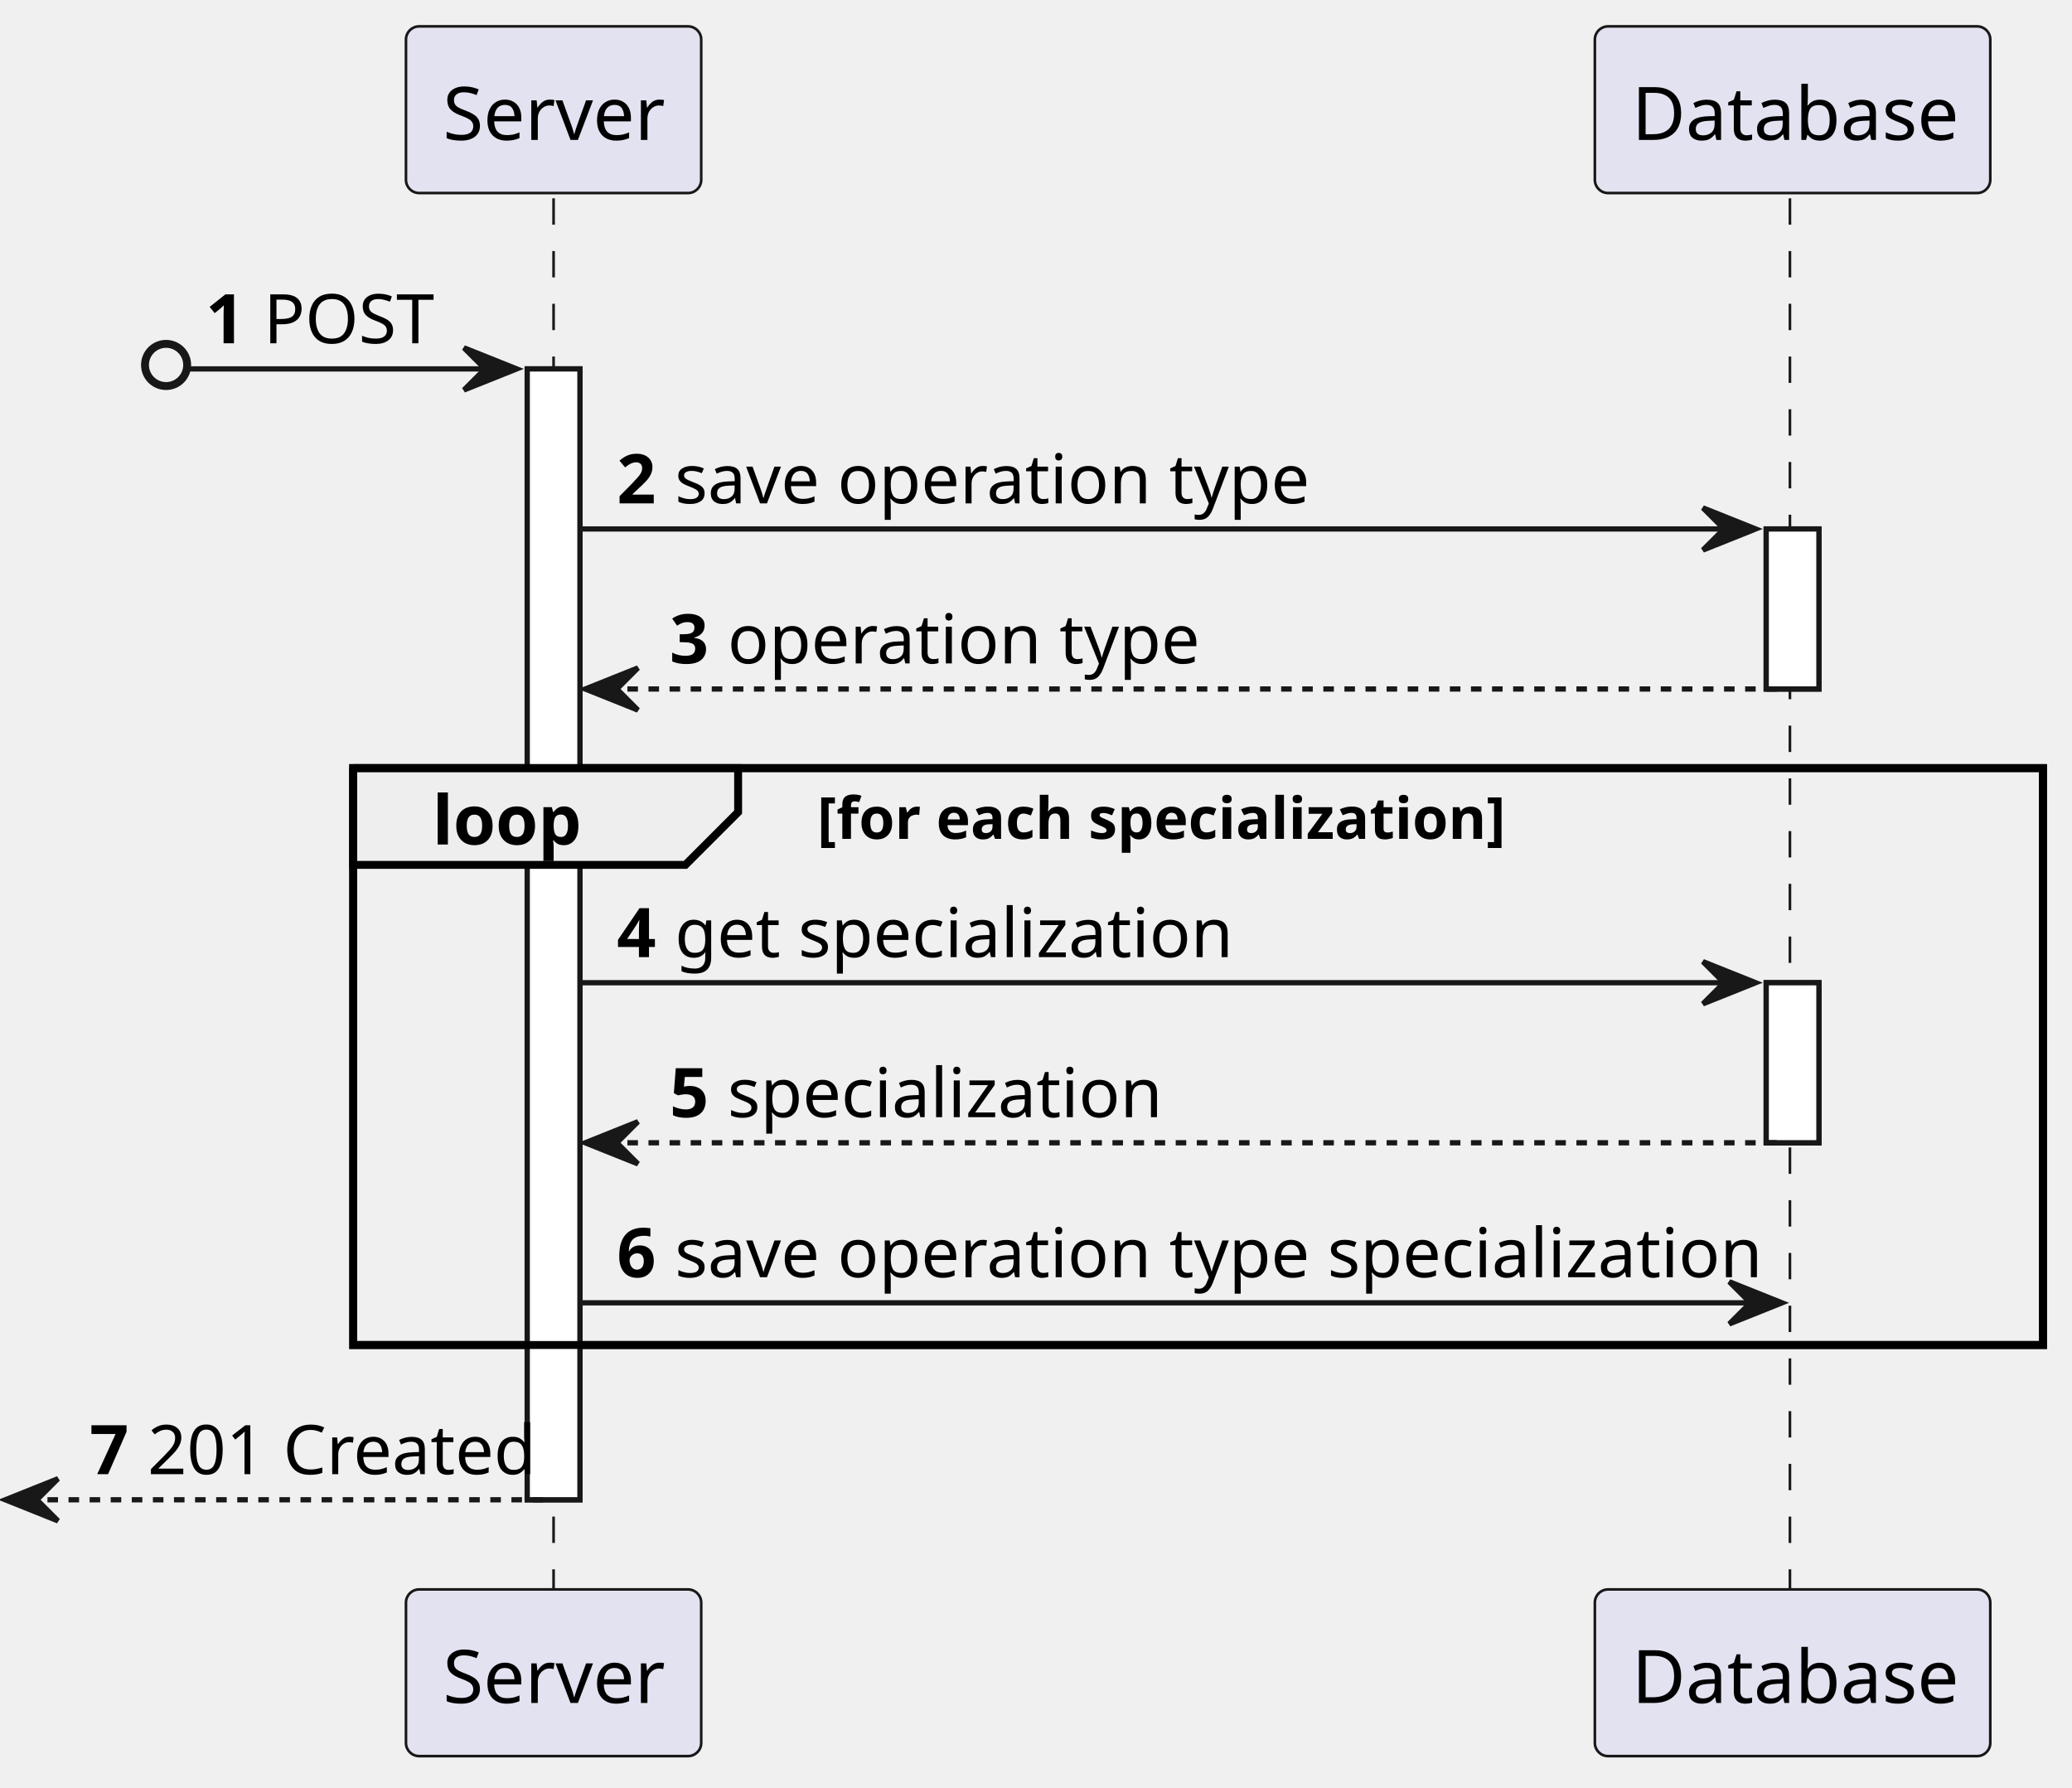
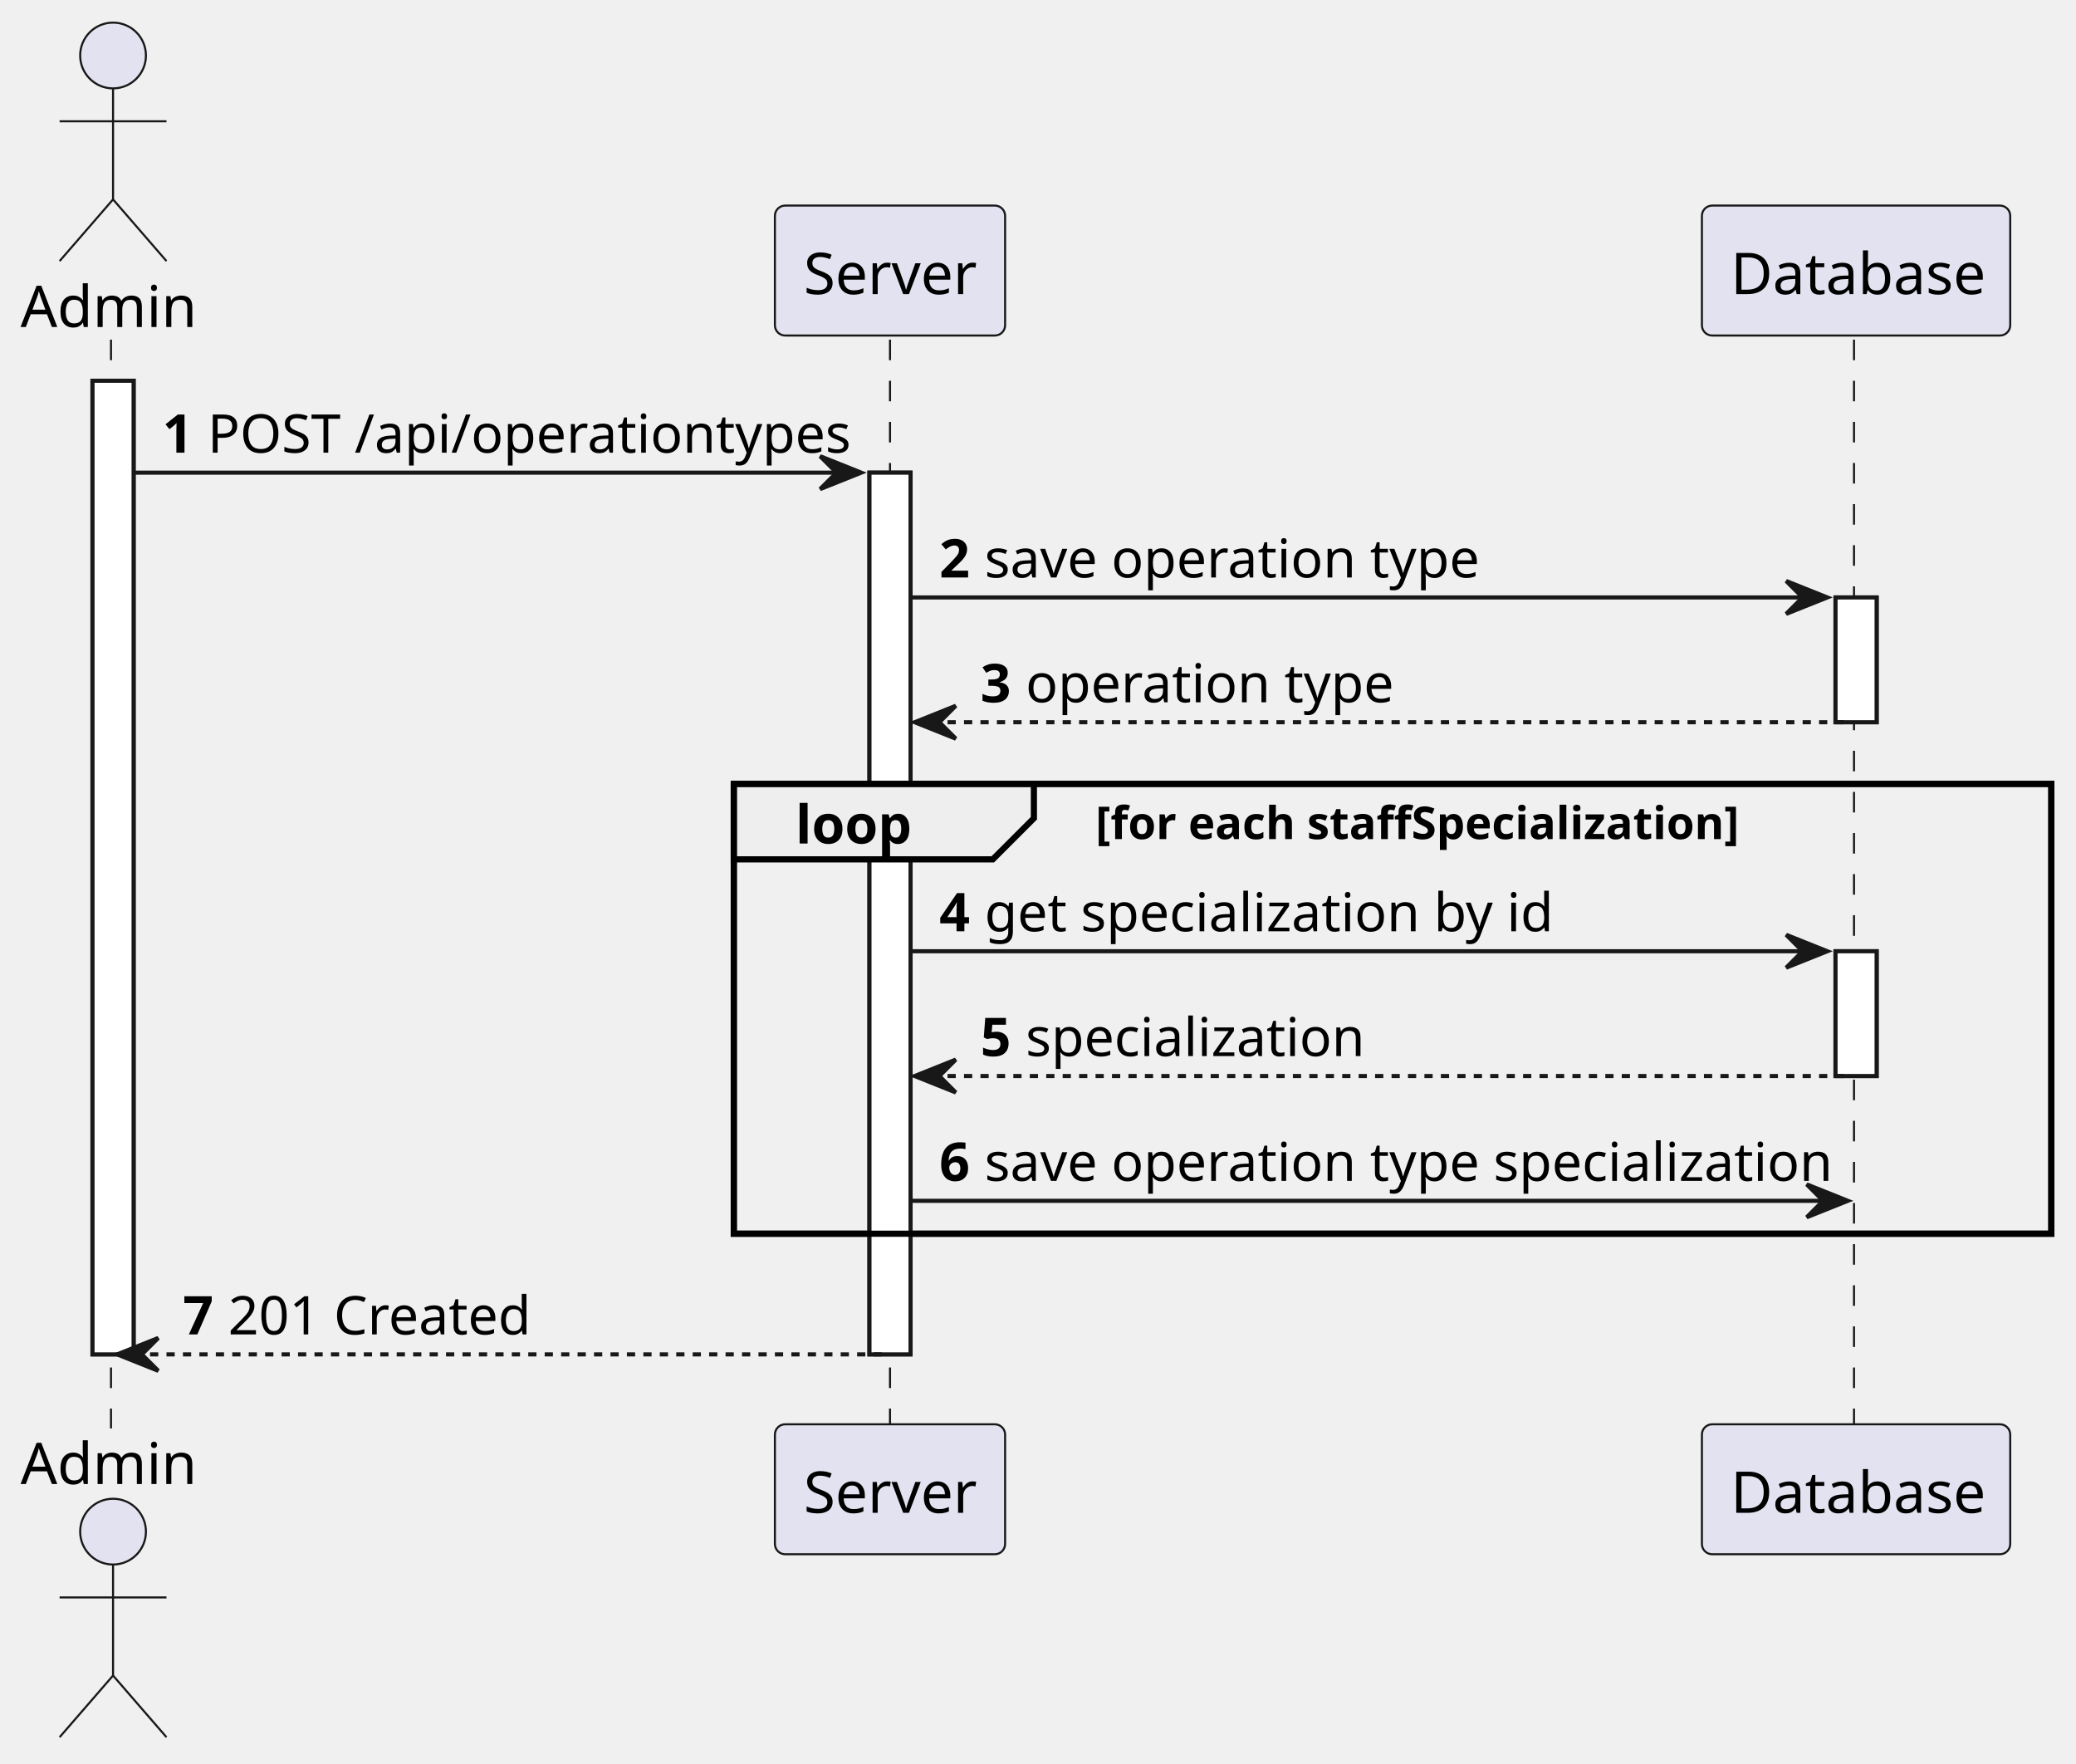
- <svg xmlns="http://www.w3.org/2000/svg" contentStyleType="text/css" height="339px" preserveAspectRatio="none" style="width:393px;height:339px;background:#FFFFFF;" version="1.1" viewBox="0 0 393 339" width="393px" zoomAndPan="magnify">
+ <svg xmlns="http://www.w3.org/2000/svg" contentStyleType="text/css" height="429px" preserveAspectRatio="none" style="width:505px;height:429px;background:#FFFFFF;" version="1.1" viewBox="0 0 505 429" width="505px" zoomAndPan="magnify">
  <defs />
  <g>
-     <rect fill="#FFFFFF" height="214.461" style="stroke:#181818;stroke-width:1.0;" width="10" x="100" y="69.961" />
-     <rect fill="#FFFFFF" height="30.352" style="stroke:#181818;stroke-width:1.0;" width="10" x="335" y="100.312" />
-     <rect fill="#FFFFFF" height="30.352" style="stroke:#181818;stroke-width:1.0;" width="10" x="335" y="186.367" />
-     <rect fill="none" height="109.406" style="stroke:#000000;stroke-width:1.5;" width="320.5" x="67" y="145.664" />
-     <line style="stroke:#181818;stroke-width:0.5;stroke-dasharray:5.0,5.0;" x1="105" x2="105" y1="37.609" y2="302.422" />
-     <line style="stroke:#181818;stroke-width:0.5;stroke-dasharray:5.0,5.0;" x1="339.5" x2="339.5" y1="37.609" y2="302.422" />
-     <rect fill="#E2E2F0" height="31.609" rx="2.5" ry="2.5" style="stroke:#181818;stroke-width:0.5;" width="56" x="77" y="5" />
-     <text fill="#000000" font-family="sans-serif" font-size="14" lengthAdjust="spacing" textLength="42" x="84" y="26.533">Server</text>
-     <rect fill="#E2E2F0" height="31.609" rx="2.5" ry="2.5" style="stroke:#181818;stroke-width:0.5;" width="56" x="77" y="301.422" />
-     <text fill="#000000" font-family="sans-serif" font-size="14" lengthAdjust="spacing" textLength="42" x="84" y="322.955">Server</text>
-     <rect fill="#E2E2F0" height="31.609" rx="2.5" ry="2.5" style="stroke:#181818;stroke-width:0.5;" width="75" x="302.5" y="5" />
-     <text fill="#000000" font-family="sans-serif" font-size="14" lengthAdjust="spacing" textLength="61" x="309.5" y="26.533">Database</text>
-     <rect fill="#E2E2F0" height="31.609" rx="2.5" ry="2.5" style="stroke:#181818;stroke-width:0.5;" width="75" x="302.5" y="301.422" />
-     <text fill="#000000" font-family="sans-serif" font-size="14" lengthAdjust="spacing" textLength="61" x="309.5" y="322.955">Database</text>
-     <rect fill="#FFFFFF" height="214.461" style="stroke:#181818;stroke-width:1.0;" width="10" x="100" y="69.961" />
-     <rect fill="#FFFFFF" height="30.352" style="stroke:#181818;stroke-width:1.0;" width="10" x="335" y="100.312" />
-     <rect fill="#FFFFFF" height="30.352" style="stroke:#181818;stroke-width:1.0;" width="10" x="335" y="186.367" />
-     <ellipse cx="31.5" cy="69.211" fill="none" rx="4" ry="4" style="stroke:#181818;stroke-width:1.5;" />
-     <polygon fill="#181818" points="88,65.961,98,69.961,88,73.961,92,69.961" style="stroke:#181818;stroke-width:1.0;" />
-     <line style="stroke:#181818;stroke-width:1.0;" x1="36" x2="94" y1="69.961" y2="69.961" />
-     <text fill="#000000" font-family="sans-serif" font-size="13" font-weight="bold" lengthAdjust="spacing" textLength="7" x="39" y="65.105">1</text>
-     <text fill="#000000" font-family="sans-serif" font-size="13" lengthAdjust="spacing" textLength="35" x="50" y="65.105">POST</text>
-     <polygon fill="#181818" points="323,96.312,333,100.312,323,104.312,327,100.312" style="stroke:#181818;stroke-width:1.0;" />
-     <line style="stroke:#181818;stroke-width:1.0;" x1="110" x2="329" y1="100.312" y2="100.312" />
-     <text fill="#000000" font-family="sans-serif" font-size="13" font-weight="bold" lengthAdjust="spacing" textLength="7" x="117" y="95.456">2</text>
-     <text fill="#000000" font-family="sans-serif" font-size="13" lengthAdjust="spacing" textLength="112" x="128" y="95.456">save operation type</text>
-     <polygon fill="#181818" points="121,126.664,111,130.664,121,134.664,117,130.664" style="stroke:#181818;stroke-width:1.0;" />
-     <line style="stroke:#181818;stroke-width:1.0;stroke-dasharray:2.0,2.0;" x1="115" x2="339" y1="130.664" y2="130.664" />
-     <text fill="#000000" font-family="sans-serif" font-size="13" font-weight="bold" lengthAdjust="spacing" textLength="7" x="127" y="125.808">3</text>
-     <text fill="#000000" font-family="sans-serif" font-size="13" lengthAdjust="spacing" textLength="82" x="138" y="125.808">operation type</text>
-     <path d="M67,145.664 L140,145.664 L140,154.016 L130,164.016 L67,164.016 L67,145.664 " fill="#EEEEEE" style="stroke:#000000;stroke-width:1.5;" />
-     <rect fill="none" height="109.406" style="stroke:#000000;stroke-width:1.5;" width="320.5" x="67" y="145.664" />
-     <text fill="#000000" font-family="sans-serif" font-size="13" font-weight="bold" lengthAdjust="spacing" textLength="28" x="82" y="160.159">loop</text>
-     <text fill="#000000" font-family="sans-serif" font-size="11" font-weight="bold" lengthAdjust="spacing" textLength="131" x="155" y="159.083">[for each specialization]</text>
-     <polygon fill="#181818" points="323,182.367,333,186.367,323,190.367,327,186.367" style="stroke:#181818;stroke-width:1.0;" />
-     <line style="stroke:#181818;stroke-width:1.0;" x1="110" x2="329" y1="186.367" y2="186.367" />
-     <text fill="#000000" font-family="sans-serif" font-size="13" font-weight="bold" lengthAdjust="spacing" textLength="7" x="117" y="181.511">4</text>
-     <text fill="#000000" font-family="sans-serif" font-size="13" lengthAdjust="spacing" textLength="101" x="128" y="181.511">get specialization</text>
-     <polygon fill="#181818" points="121,212.719,111,216.719,121,220.719,117,216.719" style="stroke:#181818;stroke-width:1.0;" />
-     <line style="stroke:#181818;stroke-width:1.0;stroke-dasharray:2.0,2.0;" x1="115" x2="339" y1="216.719" y2="216.719" />
-     <text fill="#000000" font-family="sans-serif" font-size="13" font-weight="bold" lengthAdjust="spacing" textLength="7" x="127" y="211.862">5</text>
-     <text fill="#000000" font-family="sans-serif" font-size="13" lengthAdjust="spacing" textLength="79" x="138" y="211.862">specialization</text>
-     <polygon fill="#181818" points="328,243.07,338,247.07,328,251.07,332,247.07" style="stroke:#181818;stroke-width:1.0;" />
-     <line style="stroke:#181818;stroke-width:1.0;" x1="110" x2="334" y1="247.07" y2="247.07" />
-     <text fill="#000000" font-family="sans-serif" font-size="13" font-weight="bold" lengthAdjust="spacing" textLength="7" x="117" y="242.214">6</text>
-     <text fill="#000000" font-family="sans-serif" font-size="13" lengthAdjust="spacing" textLength="195" x="128" y="242.214">save operation type specialization</text>
-     <polygon fill="#181818" points="11,280.422,1,284.422,11,288.422,7,284.422" style="stroke:#181818;stroke-width:1.0;" />
-     <line style="stroke:#181818;stroke-width:1.0;stroke-dasharray:2.0,2.0;" x1="5" x2="104" y1="284.422" y2="284.422" />
-     <text fill="#000000" font-family="sans-serif" font-size="13" font-weight="bold" lengthAdjust="spacing" textLength="7" x="17" y="279.565">7</text>
-     <text fill="#000000" font-family="sans-serif" font-size="13" lengthAdjust="spacing" textLength="70" x="28" y="279.565">201 Created</text>
+     <rect fill="#FFFFFF" height="236.812" style="stroke:#181818;stroke-width:1.0;" width="10" x="22.5" y="92.609" />
+     <rect fill="#FFFFFF" height="214.461" style="stroke:#181818;stroke-width:1.0;" width="10" x="211.5" y="114.961" />
+     <rect fill="#FFFFFF" height="30.352" style="stroke:#181818;stroke-width:1.0;" width="10" x="446.5" y="145.312" />
+     <rect fill="#FFFFFF" height="30.352" style="stroke:#181818;stroke-width:1.0;" width="10" x="446.5" y="231.367" />
+     <rect fill="none" height="109.406" style="stroke:#000000;stroke-width:1.5;" width="320.5" x="178.5" y="190.664" />
+     <line style="stroke:#181818;stroke-width:0.5;stroke-dasharray:5.0,5.0;" x1="27" x2="27" y1="82.609" y2="347.422" />
+     <line style="stroke:#181818;stroke-width:0.5;stroke-dasharray:5.0,5.0;" x1="216.5" x2="216.5" y1="82.609" y2="347.422" />
+     <line style="stroke:#181818;stroke-width:0.5;stroke-dasharray:5.0,5.0;" x1="451" x2="451" y1="82.609" y2="347.422" />
+     <text fill="#000000" font-family="sans-serif" font-size="14" lengthAdjust="spacing" textLength="39" x="5" y="79.533">Admin</text>
+     <ellipse cx="27.5" cy="13.5" fill="#E2E2F0" rx="8" ry="8" style="stroke:#181818;stroke-width:0.5;" />
+     <path d="M27.5,21.5 L27.5,48.5 M14.5,29.5 L40.5,29.5 M27.5,48.5 L14.5,63.5 M27.5,48.5 L40.5,63.5 " fill="none" style="stroke:#181818;stroke-width:0.5;" />
+     <text fill="#000000" font-family="sans-serif" font-size="14" lengthAdjust="spacing" textLength="39" x="5" y="360.955">Admin</text>
+     <ellipse cx="27.5" cy="372.531" fill="#E2E2F0" rx="8" ry="8" style="stroke:#181818;stroke-width:0.5;" />
+     <path d="M27.5,380.531 L27.5,407.531 M14.5,388.531 L40.5,388.531 M27.5,407.531 L14.5,422.531 M27.5,407.531 L40.5,422.531 " fill="none" style="stroke:#181818;stroke-width:0.5;" />
+     <rect fill="#E2E2F0" height="31.609" rx="2.5" ry="2.5" style="stroke:#181818;stroke-width:0.5;" width="56" x="188.5" y="50" />
+     <text fill="#000000" font-family="sans-serif" font-size="14" lengthAdjust="spacing" textLength="42" x="195.5" y="71.533">Server</text>
+     <rect fill="#E2E2F0" height="31.609" rx="2.5" ry="2.5" style="stroke:#181818;stroke-width:0.5;" width="56" x="188.5" y="346.422" />
+     <text fill="#000000" font-family="sans-serif" font-size="14" lengthAdjust="spacing" textLength="42" x="195.5" y="367.955">Server</text>
+     <rect fill="#E2E2F0" height="31.609" rx="2.5" ry="2.5" style="stroke:#181818;stroke-width:0.5;" width="75" x="414" y="50" />
+     <text fill="#000000" font-family="sans-serif" font-size="14" lengthAdjust="spacing" textLength="61" x="421" y="71.533">Database</text>
+     <rect fill="#E2E2F0" height="31.609" rx="2.5" ry="2.5" style="stroke:#181818;stroke-width:0.5;" width="75" x="414" y="346.422" />
+     <text fill="#000000" font-family="sans-serif" font-size="14" lengthAdjust="spacing" textLength="61" x="421" y="367.955">Database</text>
+     <rect fill="#FFFFFF" height="236.812" style="stroke:#181818;stroke-width:1.0;" width="10" x="22.5" y="92.609" />
+     <rect fill="#FFFFFF" height="214.461" style="stroke:#181818;stroke-width:1.0;" width="10" x="211.5" y="114.961" />
+     <rect fill="#FFFFFF" height="30.352" style="stroke:#181818;stroke-width:1.0;" width="10" x="446.5" y="145.312" />
+     <rect fill="#FFFFFF" height="30.352" style="stroke:#181818;stroke-width:1.0;" width="10" x="446.5" y="231.367" />
+     <polygon fill="#181818" points="199.5,110.961,209.5,114.961,199.5,118.961,203.5,114.961" style="stroke:#181818;stroke-width:1.0;" />
+     <line style="stroke:#181818;stroke-width:1.0;" x1="32.5" x2="205.5" y1="114.961" y2="114.961" />
+     <text fill="#000000" font-family="sans-serif" font-size="13" font-weight="bold" lengthAdjust="spacing" textLength="7" x="39.5" y="110.105">1</text>
+     <text fill="#000000" font-family="sans-serif" font-size="13" lengthAdjust="spacing" textLength="149" x="50.5" y="110.105">POST /api/operationtypes</text>
+     <polygon fill="#181818" points="434.5,141.312,444.5,145.312,434.5,149.312,438.5,145.312" style="stroke:#181818;stroke-width:1.0;" />
+     <line style="stroke:#181818;stroke-width:1.0;" x1="221.5" x2="440.5" y1="145.312" y2="145.312" />
+     <text fill="#000000" font-family="sans-serif" font-size="13" font-weight="bold" lengthAdjust="spacing" textLength="7" x="228.5" y="140.456">2</text>
+     <text fill="#000000" font-family="sans-serif" font-size="13" lengthAdjust="spacing" textLength="112" x="239.5" y="140.456">save operation type</text>
+     <polygon fill="#181818" points="232.5,171.664,222.5,175.664,232.5,179.664,228.5,175.664" style="stroke:#181818;stroke-width:1.0;" />
+     <line style="stroke:#181818;stroke-width:1.0;stroke-dasharray:2.0,2.0;" x1="226.5" x2="450.5" y1="175.664" y2="175.664" />
+     <text fill="#000000" font-family="sans-serif" font-size="13" font-weight="bold" lengthAdjust="spacing" textLength="7" x="238.5" y="170.808">3</text>
+     <text fill="#000000" font-family="sans-serif" font-size="13" lengthAdjust="spacing" textLength="82" x="249.5" y="170.808">operation type</text>
+     <path d="M178.5,190.664 L251.5,190.664 L251.5,199.016 L241.5,209.016 L178.5,209.016 L178.5,190.664 " fill="#EEEEEE" style="stroke:#000000;stroke-width:1.5;" />
+     <rect fill="none" height="109.406" style="stroke:#000000;stroke-width:1.5;" width="320.5" x="178.5" y="190.664" />
+     <text fill="#000000" font-family="sans-serif" font-size="13" font-weight="bold" lengthAdjust="spacing" textLength="28" x="193.5" y="205.159">loop</text>
+     <text fill="#000000" font-family="sans-serif" font-size="11" font-weight="bold" lengthAdjust="spacing" textLength="156" x="266.5" y="204.083">[for each staffSpecialization]</text>
+     <polygon fill="#181818" points="434.5,227.367,444.5,231.367,434.5,235.367,438.5,231.367" style="stroke:#181818;stroke-width:1.0;" />
+     <line style="stroke:#181818;stroke-width:1.0;" x1="221.5" x2="440.5" y1="231.367" y2="231.367" />
+     <text fill="#000000" font-family="sans-serif" font-size="13" font-weight="bold" lengthAdjust="spacing" textLength="7" x="228.5" y="226.511">4</text>
+     <text fill="#000000" font-family="sans-serif" font-size="13" lengthAdjust="spacing" textLength="133" x="239.5" y="226.511">get specialization by id</text>
+     <polygon fill="#181818" points="232.5,257.719,222.5,261.719,232.5,265.719,228.5,261.719" style="stroke:#181818;stroke-width:1.0;" />
+     <line style="stroke:#181818;stroke-width:1.0;stroke-dasharray:2.0,2.0;" x1="226.5" x2="450.5" y1="261.719" y2="261.719" />
+     <text fill="#000000" font-family="sans-serif" font-size="13" font-weight="bold" lengthAdjust="spacing" textLength="7" x="238.5" y="256.862">5</text>
+     <text fill="#000000" font-family="sans-serif" font-size="13" lengthAdjust="spacing" textLength="79" x="249.5" y="256.862">specialization</text>
+     <polygon fill="#181818" points="439.5,288.07,449.5,292.07,439.5,296.07,443.5,292.07" style="stroke:#181818;stroke-width:1.0;" />
+     <line style="stroke:#181818;stroke-width:1.0;" x1="221.5" x2="445.5" y1="292.07" y2="292.07" />
+     <text fill="#000000" font-family="sans-serif" font-size="13" font-weight="bold" lengthAdjust="spacing" textLength="7" x="228.5" y="287.214">6</text>
+     <text fill="#000000" font-family="sans-serif" font-size="13" lengthAdjust="spacing" textLength="195" x="239.5" y="287.214">save operation type specialization</text>
+     <polygon fill="#181818" points="38.5,325.422,28.5,329.422,38.5,333.422,34.5,329.422" style="stroke:#181818;stroke-width:1.0;" />
+     <line style="stroke:#181818;stroke-width:1.0;stroke-dasharray:2.0,2.0;" x1="32.5" x2="215.5" y1="329.422" y2="329.422" />
+     <text fill="#000000" font-family="sans-serif" font-size="13" font-weight="bold" lengthAdjust="spacing" textLength="7" x="44.5" y="324.565">7</text>
+     <text fill="#000000" font-family="sans-serif" font-size="13" lengthAdjust="spacing" textLength="70" x="55.5" y="324.565">201 Created</text>
  </g>
</svg>
